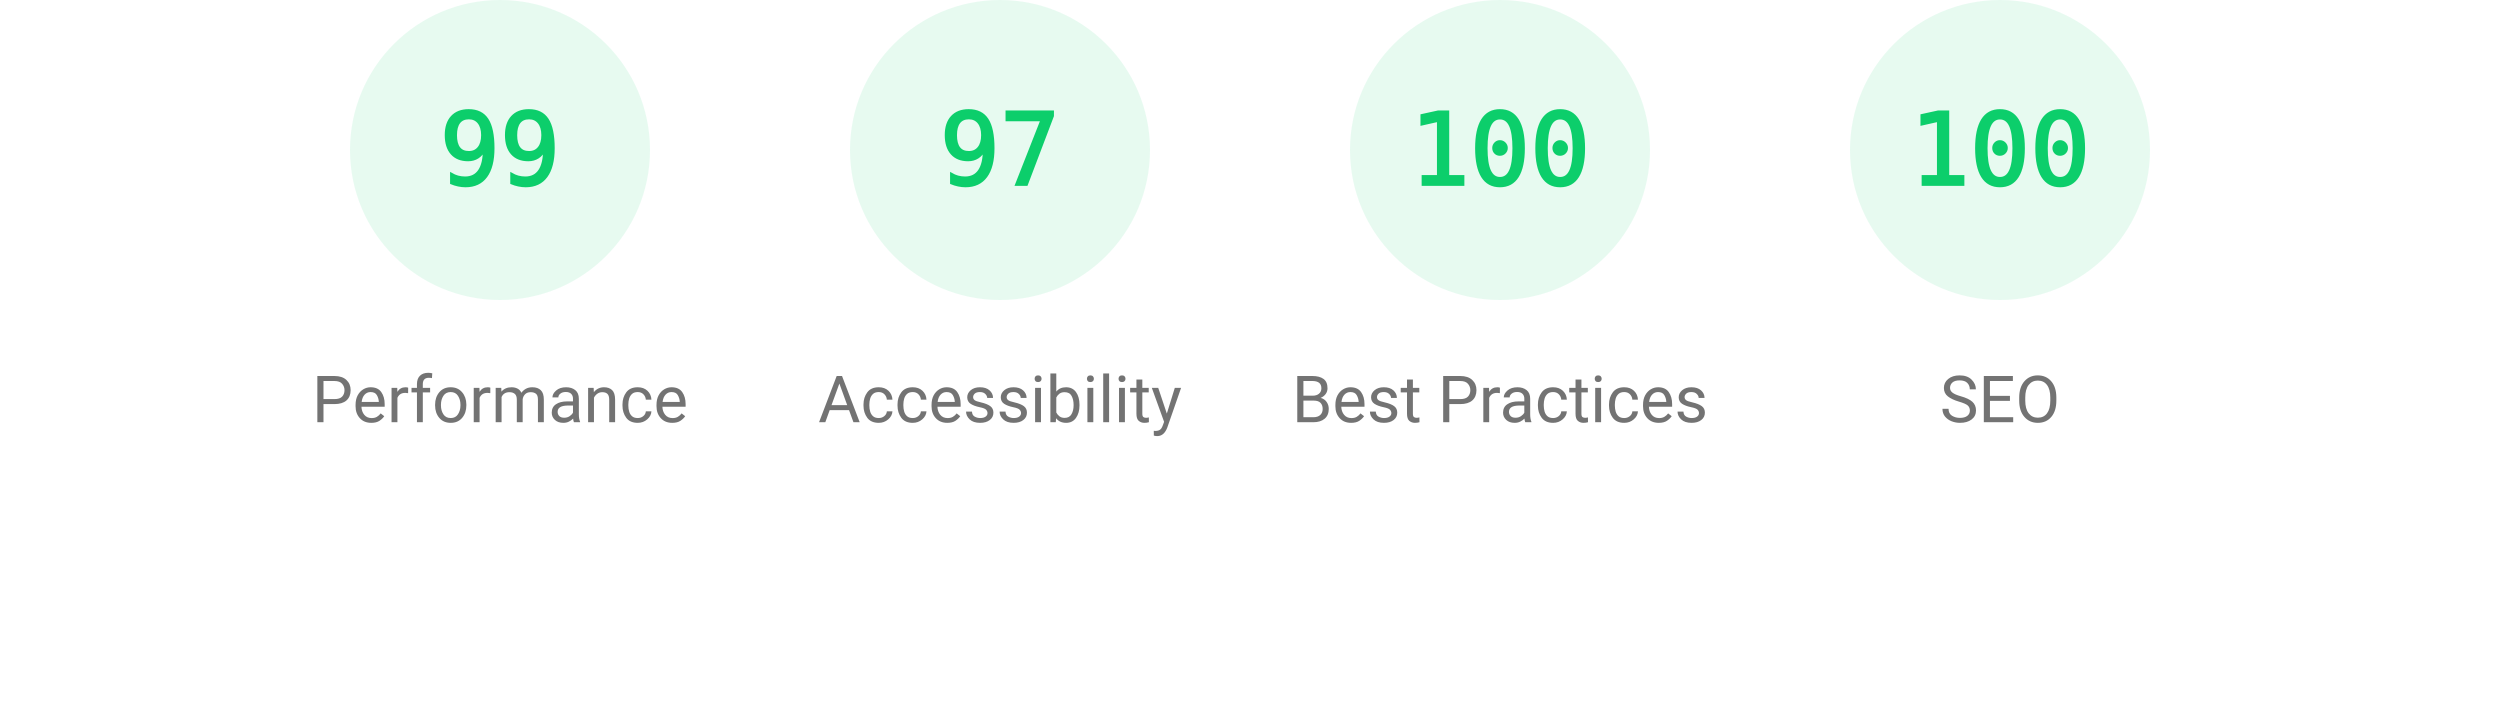
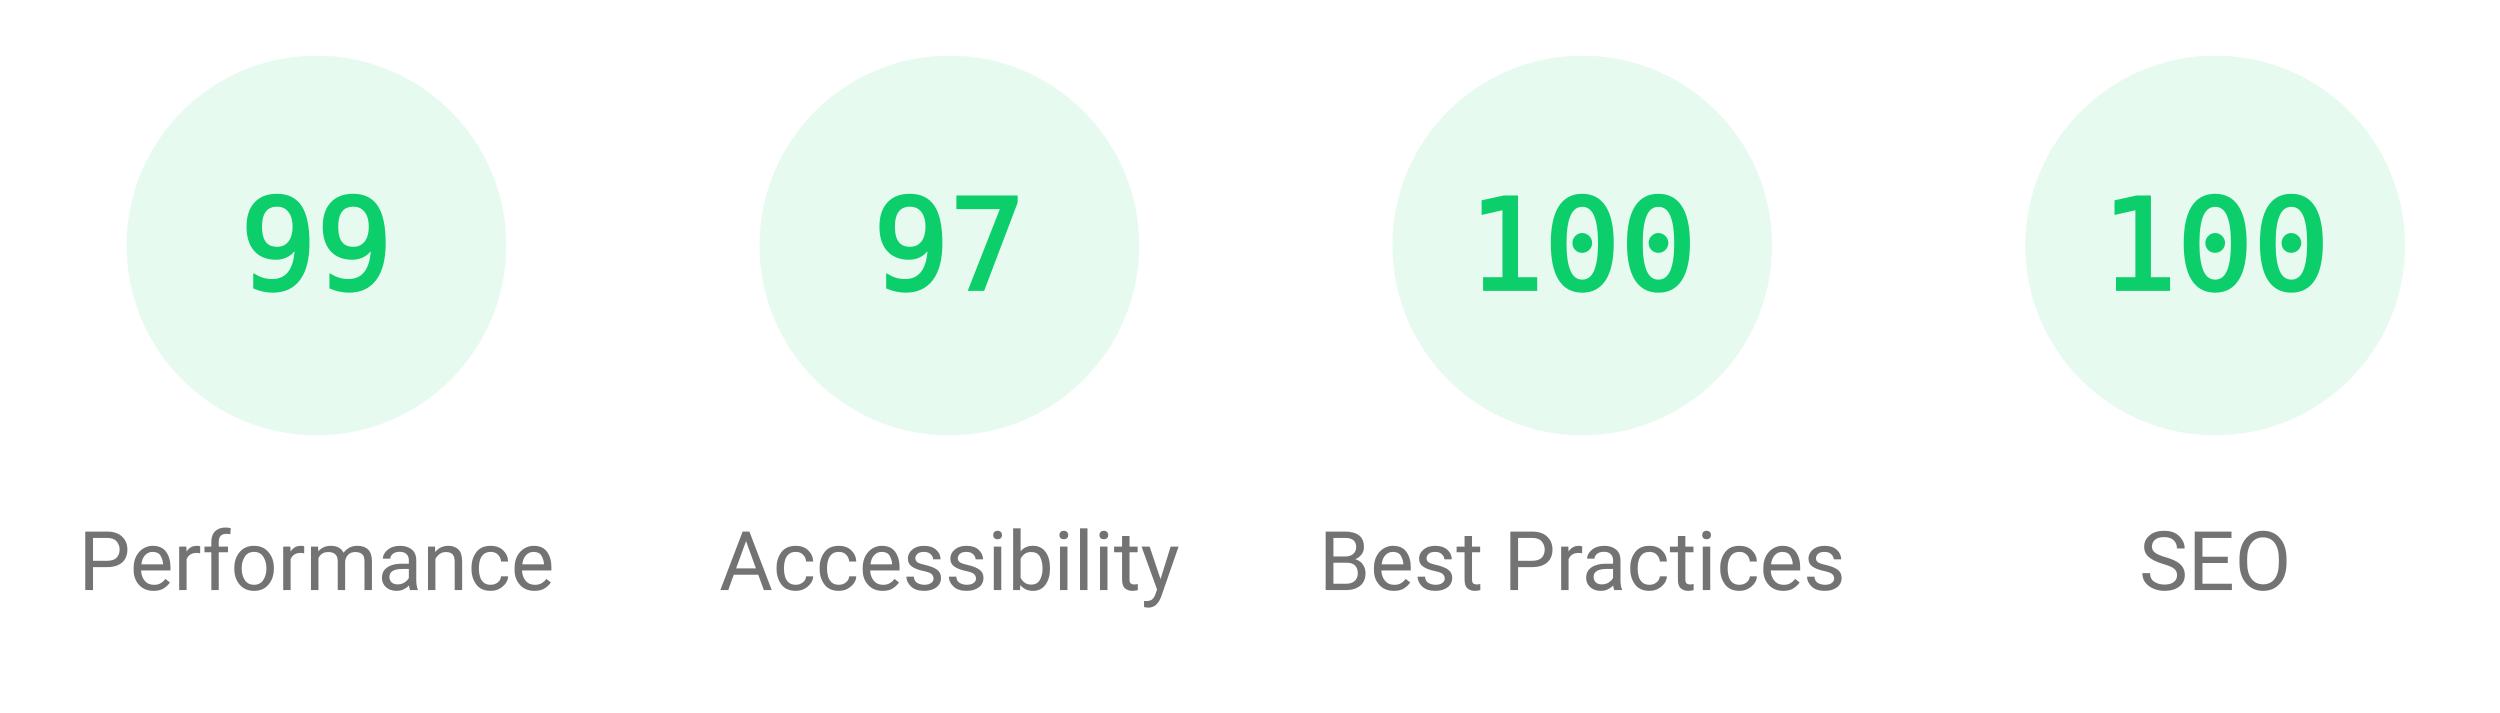
- <svg xmlns="http://www.w3.org/2000/svg" class="theme" fill="none" width="1000" height="285" viewBox="0 0 800 285">
+ <svg xmlns="http://www.w3.org/2000/svg" class="theme" fill="none" width="1000" height="285" viewBox="0 0 790 190">
  <style>
			.gauge-base {
				opacity: 0.1
			}
			.gauge-arc {
				fill: none;
				animation-delay: 250ms;
				stroke-linecap: round;
				transform: rotate(-90deg);
				transform-origin: 100px 60px;
				animation: load-gauge 1s ease forwards
			}
			.guage-text {
				font-size: 40px;
				font-family: monospace;
				text-align: center
			}
			.guage-red {
				color: #ff4e42;
				fill: #ff4e42;
				stroke: #ff4e42
			}
			.guage-orange {
				color: #ffa400;
				fill: #ffa400;
				stroke: #ffa400
			}
			.guage-green {
				color: #0cce6b;
				fill: #0cce6b;
				stroke: #0cce6b
			}
			.theme .guage-undefined {
				color: #5c5c5c;
				fill: #5c5c5c;
				stroke: #5c5c5c
			}
			.guage-title {
				stroke: none;
				font-size: 26px;
				line-height: 26px;
				font-family: Roboto, Halvetica, Arial, sans-serif
			}
			.metric.guage-title {
				font-family: 'Courier New', Courier, monospace
			}
			.theme .guage-title {
				color: #737373;
				fill: #737373
			}
			@keyframes load-gauge {
				from {
					stroke-dasharray: 0 352.858
				}
			}
			.theme
				stroke: #616161
			}
		</style>
  <svg class="guage-div guage-perf guage-green" viewBox="0 0 200 200" width="200" height="200" x="0" y="0">
    <circle class="gauge-base" r="56" cx="100" cy="60" stroke-width="8" />
    <circle class="gauge-arc guage-arc-1" r="56" cx="100" cy="60" stroke-width="8" style="stroke-dasharray: 348.339, 351.858;" />
    <text class="guage-text" x="100px" y="60px" alignment-baseline="central" dominant-baseline="central" text-anchor="middle">99</text>
    <text class="guage-title" x="100px" y="160px" alignment-baseline="central" dominant-baseline="central" text-anchor="middle">Performance</text>
  </svg>
  <svg class="guage-div guage-acc guage-green" viewBox="0 0 200 200" width="200" height="200" x="200" y="0">
    <circle class="gauge-base" r="56" cx="100" cy="60" stroke-width="8" />
    <circle class="gauge-arc guage-arc-2" r="56" cx="100" cy="60" stroke-width="8" style="stroke-dasharray: 341.302, 351.858;" />
    <text class="guage-text" x="100px" y="60px" alignment-baseline="central" dominant-baseline="central" text-anchor="middle">97</text>
    <text class="guage-title" x="100px" y="160px" alignment-baseline="central" dominant-baseline="central" text-anchor="middle">Accessibility</text>
  </svg>
  <svg class="guage-div guage-best guage-green" viewBox="0 0 200 200" width="200" height="200" x="400" y="0">
    <circle class="gauge-base" r="56" cx="100" cy="60" stroke-width="8" />
    <circle class="gauge-arc guage-arc-3" r="56" cx="100" cy="60" stroke-width="8" style="stroke-dasharray: 351.858, 351.858;" />
    <text class="guage-text" x="100px" y="60px" alignment-baseline="central" dominant-baseline="central" text-anchor="middle">100</text>
    <text class="guage-title" x="100px" y="160px" alignment-baseline="central" dominant-baseline="central" text-anchor="middle">Best Practices</text>
  </svg>
  <svg class="guage-div guage-seo guage-green" viewBox="0 0 200 200" width="200" height="200" x="600" y="0">
    <circle class="gauge-base" r="56" cx="100" cy="60" stroke-width="8" />
    <circle class="gauge-arc guage-arc-4" r="56" cx="100" cy="60" stroke-width="8" style="stroke-dasharray: 351.858, 351.858;" />
    <text class="guage-text" x="100px" y="60px" alignment-baseline="central" dominant-baseline="central" text-anchor="middle">100</text>
    <text class="guage-title" x="100px" y="160px" alignment-baseline="central" dominant-baseline="central" text-anchor="middle">SEO</text>
  </svg>
</svg>
